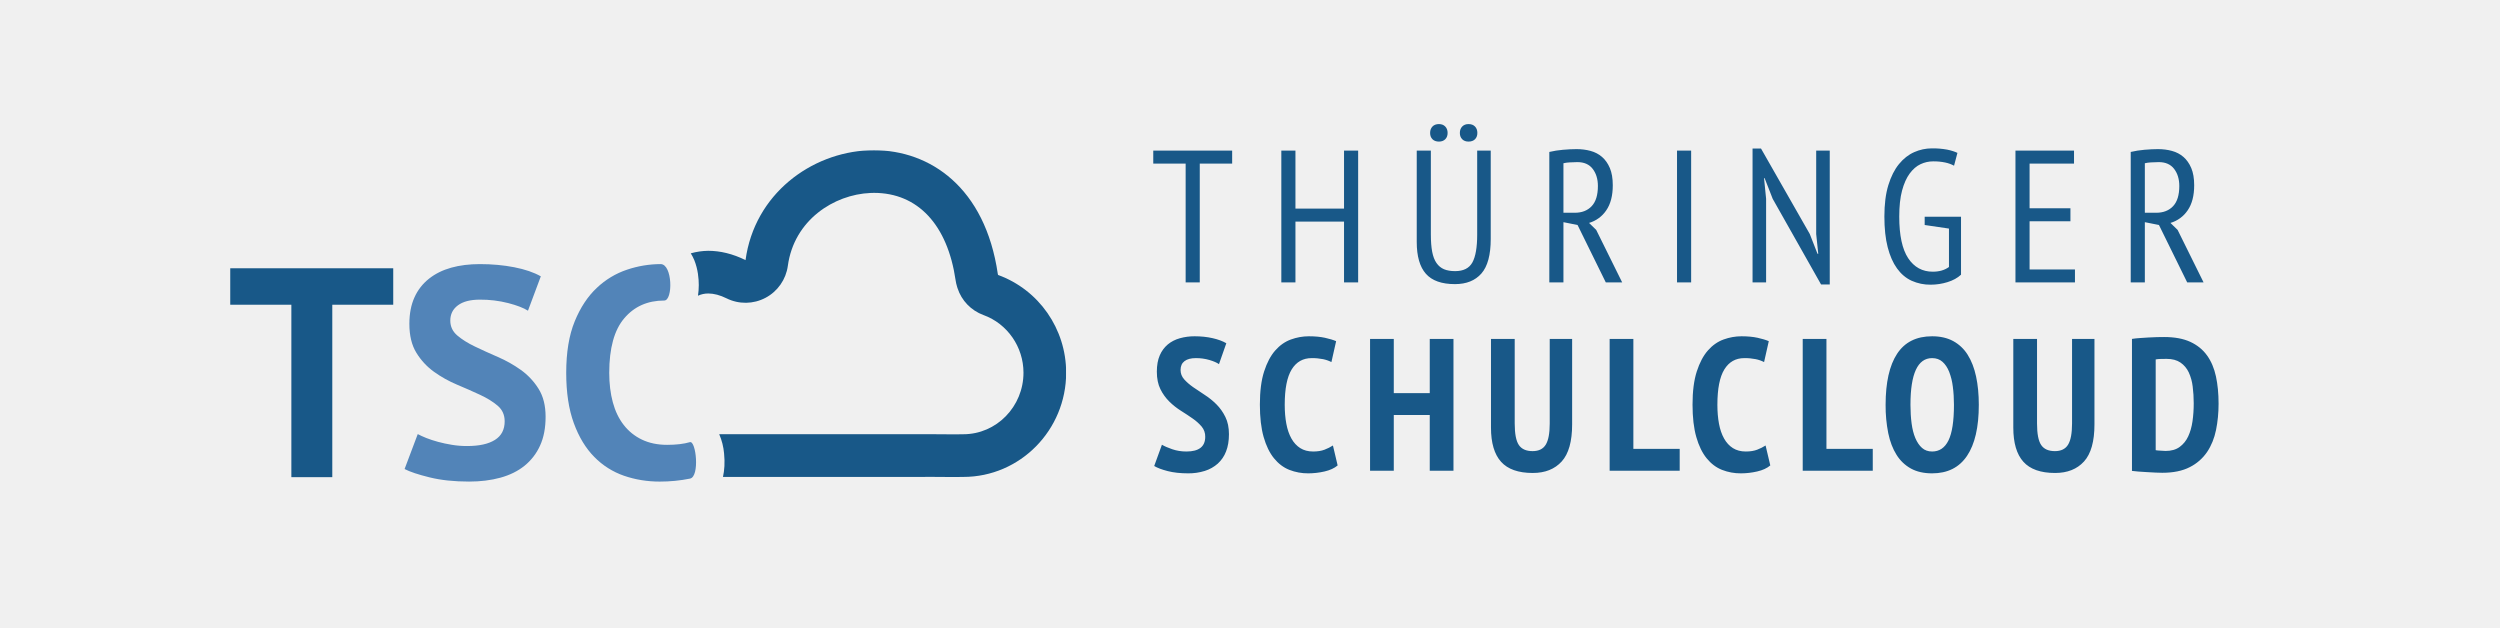
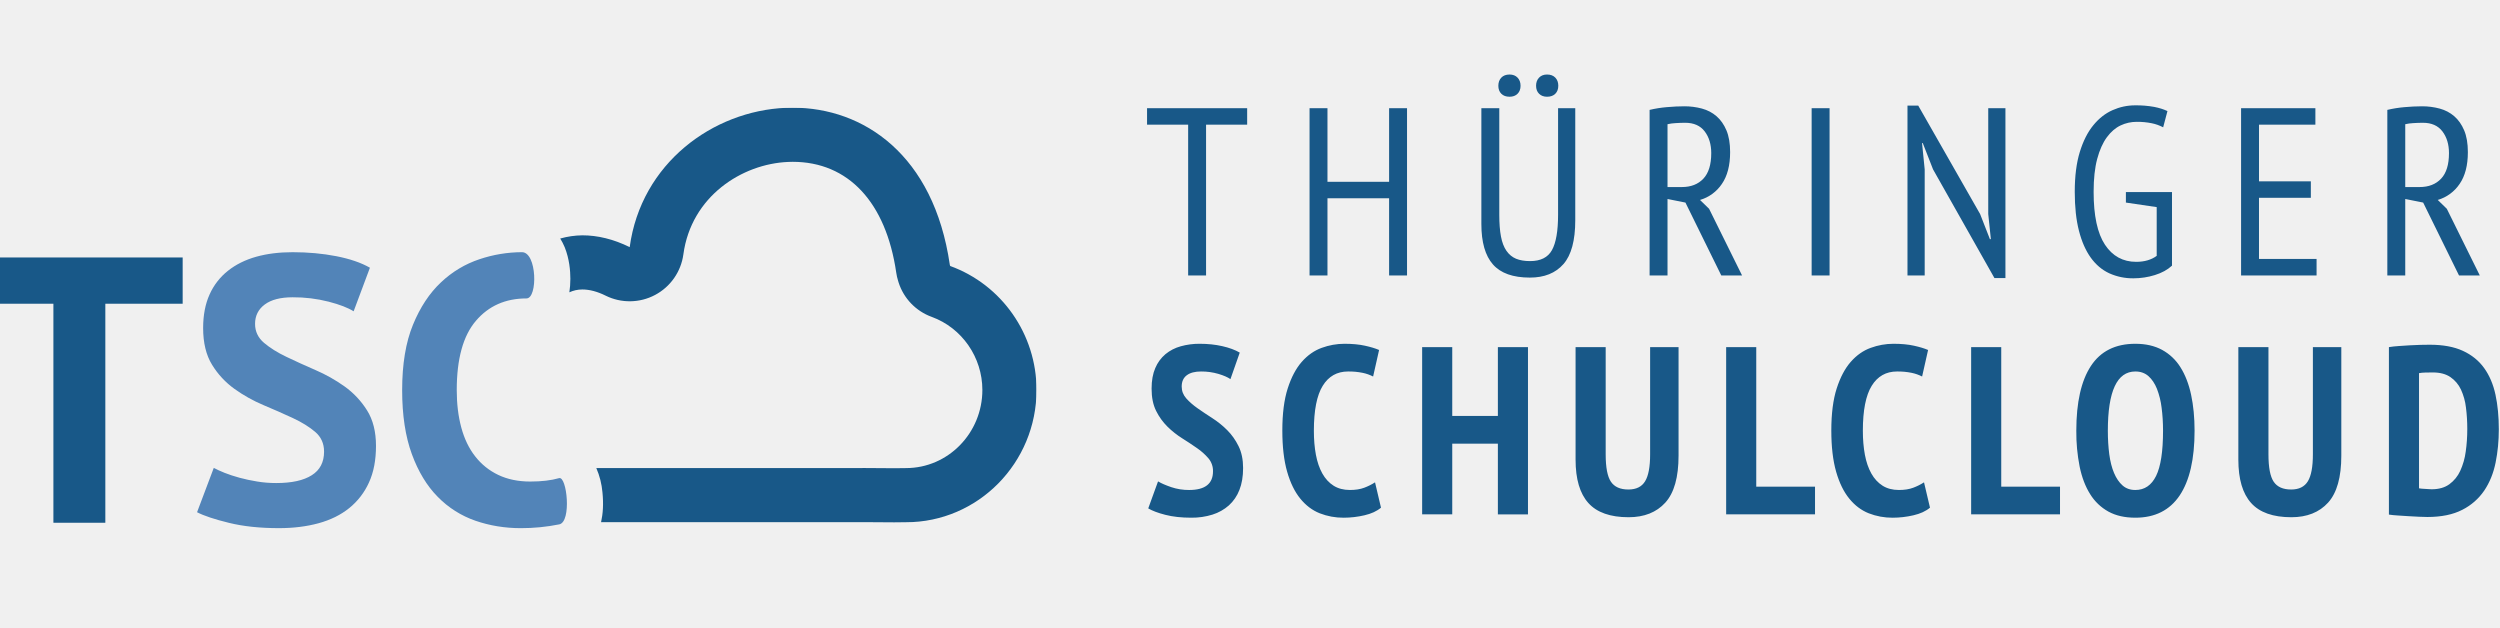
<svg xmlns="http://www.w3.org/2000/svg" xmlns:xlink="http://www.w3.org/1999/xlink" width="239" height="60" viewBox="0 0 239 60">
  <defs>
    <path id="a" d="M0 .96h79.925v31.28H.001z" />
  </defs>
  <g fill="none" fill-rule="evenodd">
-     <path d="M48.246 40.27c0-.608-.223-1.104-.67-1.485-.448-.38-1.01-.728-1.685-1.042a67.108 67.108 0 00-2.2-.97 11.242 11.242 0 01-2.2-1.229 6.263 6.263 0 01-1.683-1.814c-.448-.724-.672-1.647-.672-2.77 0-.971.162-1.813.485-2.527a4.733 4.733 0 011.386-1.786c.598-.475 1.31-.828 2.127-1.057.819-.228 1.734-.342 2.742-.342 1.161 0 2.256.1 3.284.3 1.028.2 1.876.49 2.542.87l-1.228 3.285c-.419-.267-1.047-.51-1.885-.728a10.702 10.702 0 00-2.713-.329c-.914 0-1.614.181-2.099.544-.486.36-.729.848-.729 1.457 0 .571.225 1.046.672 1.428.448.38 1.01.733 1.685 1.055.675.324 1.408.657 2.198 1a11.9 11.9 0 012.2 1.241 6.356 6.356 0 011.686 1.801c.447.714.67 1.604.67 2.671 0 1.066-.175 1.984-.529 2.755a5.237 5.237 0 01-1.485 1.929c-.637.514-1.409.893-2.313 1.142-.905.247-1.899.37-2.984.37-1.428 0-2.685-.132-3.77-.4-1.084-.266-1.885-.531-2.4-.8l1.259-3.34c.208.113.478.237.812.372.333.132.71.256 1.128.37.42.114.861.21 1.33.285.466.078.946.115 1.44.115 1.162 0 2.052-.195 2.67-.587.62-.388.93-.983.93-1.784m17.721 5.484c-.942.192-1.909.286-2.899.286-1.2 0-2.337-.187-3.413-.557a7.313 7.313 0 01-2.841-1.799c-.819-.828-1.472-1.904-1.957-3.229-.484-1.322-.728-2.926-.728-4.811 0-1.961.27-3.603.815-4.928.541-1.321 1.247-2.388 2.112-3.197a7.768 7.768 0 012.9-1.742 10.14 10.14 0 013.198-.53c1.141 0 1.198 3.485.343 3.485-1.582 0-2.852.562-3.812 1.687-.962 1.122-1.443 2.864-1.443 5.225 0 1.028.114 1.966.342 2.814.229.847.576 1.57 1.044 2.169a4.794 4.794 0 001.74 1.4c.697.334 1.5.5 2.414.5.856 0 1.58-.086 2.171-.257.59-.172.956 3.294.014 3.484" fill="#5284B8" />
-     <g transform="translate(22 13.4)">
+     <path d="M30.98 43.17c0-.77-.283-1.4-.85-1.884-.569-.482-1.282-.923-2.138-1.322a85.152 85.152 0 00-2.792-1.23 14.265 14.265 0 01-2.791-1.56 7.947 7.947 0 01-2.136-2.302c-.568-.918-.853-2.09-.853-3.515 0-1.232.206-2.3.616-3.206a6.006 6.006 0 011.758-2.266c.76-.603 1.663-1.05 2.7-1.341 1.039-.29 2.2-.434 3.479-.434 1.473 0 2.862.126 4.167.38 1.304.254 2.38.622 3.225 1.104l-1.558 4.168c-.532-.338-1.329-.647-2.392-.923a13.58 13.58 0 00-3.442-.418c-1.16 0-2.048.23-2.664.69-.616.457-.925 1.077-.925 1.85 0 .724.286 1.327.853 1.811.568.482 1.281.93 2.138 1.339.856.411 1.787.834 2.789 1.269a15.1 15.1 0 012.792 1.574 8.065 8.065 0 012.139 2.286c.567.906.85 2.035.85 3.389 0 1.353-.222 2.517-.671 3.496a6.645 6.645 0 01-1.885 2.447c-.808.653-1.787 1.134-2.934 1.45-1.149.313-2.41.469-3.787.469-1.812 0-3.407-.168-4.784-.508-1.375-.337-2.391-.673-3.045-1.015l1.598-4.238c.264.144.606.3 1.03.472.423.168.9.325 1.431.47.533.144 1.093.266 1.688.361.591.1 1.2.146 1.827.146 1.475 0 2.604-.247 3.388-.745.787-.492 1.18-1.247 1.18-2.263m22.486 6.958a18.378 18.378 0 01-3.678.363c-1.523 0-2.966-.237-4.331-.707a9.28 9.28 0 01-3.605-2.282c-1.04-1.05-1.868-2.416-2.483-4.098-.614-1.677-.924-3.712-.924-6.104 0-2.488.343-4.572 1.034-6.253.687-1.676 1.582-3.03 2.68-4.057a9.857 9.857 0 013.68-2.21 12.866 12.866 0 014.058-.673c1.447 0 1.52 4.422.435 4.422-2.007 0-3.619.713-4.837 2.141-1.22 1.424-1.831 3.634-1.831 6.63 0 1.304.145 2.495.434 3.57.29 1.075.73 1.993 1.325 2.753A6.083 6.083 0 0047.63 45.4c.885.424 1.904.635 3.064.635 1.086 0 2.004-.11 2.754-.326.749-.219 1.213 4.18.018 4.42" fill="#5284b8" />
+     <g transform="translate(-2.323 9.076) scale(1.26888)">
      <mask id="b" fill="#fff">
-         <use xlink:href="#a" />
+         <use xlink:href="#a" width="100%" height="100%" />
      </mask>
-       <path d="M73.419 12.887l-.027-.087C72.185 4.493 66.887.96 61.552.96c-.17 0-.34.003-.512.01-5.502.231-10.911 4.184-11.767 10.497-1.225-.608-2.433-.89-3.564-.89a6.41 6.41 0 00-1.67.241c.126.207.243.423.34.662.35.873.424 1.772.424 2.372 0 .366-.027.705-.076 1.019.298-.138.623-.214.982-.214.541 0 1.13.157 1.749.464a4.079 4.079 0 003.725-.05 4.082 4.082 0 002.134-3.056c.593-4.38 4.421-6.822 7.894-6.967.113-.006.226-.009.34-.009 4.19 0 7.032 3.044 7.804 8.347.03.21.076.414.139.614.01.041.031.104.04.134a4.08 4.08 0 002.49 2.586c2.283.831 3.818 3.045 3.821 5.504 0 3.248-2.581 5.89-5.755 5.89-.032 0-.063 0-.096.002a39.68 39.68 0 01-.784.008c-.344 0-.698-.004-1.057-.007a115.72 115.72 0 00-1.2-.008l-.545.003h-19.65a5.87 5.87 0 01.463 1.832c.089.877.037 1.615-.105 2.248h19.292l.545-.003c.771 0 1.533.015 2.257.015.3 0 .595-.003.88-.01 5.438 0 9.835-4.48 9.835-9.97-.004-4.184-2.606-7.918-6.506-9.337zm-57.826 2.846H9.767v16.506H5.854V15.733H.001v-3.486h15.592v3.486z" fill="#185888" mask="url(#b)" />
+       <path d="M73.419 12.887l-.027-.087C72.185 4.493 66.887.96 61.552.96c-.17 0-.34.003-.512.01-5.502.231-10.911 4.184-11.767 10.497-1.225-.608-2.433-.89-3.564-.89a6.41 6.41 0 00-1.67.241c.126.207.243.423.34.662.35.873.424 1.772.424 2.372 0 .366-.027.705-.076 1.019.298-.138.623-.214.982-.214.541 0 1.13.157 1.749.464a4.079 4.079 0 003.725-.05 4.082 4.082 0 002.134-3.056c.593-4.38 4.421-6.822 7.894-6.967.113-.006.226-.009.34-.009 4.19 0 7.032 3.044 7.804 8.347.03.21.076.414.139.614.01.041.031.104.04.134a4.08 4.08 0 002.49 2.586c2.283.831 3.818 3.045 3.821 5.504 0 3.248-2.581 5.89-5.755 5.89-.032 0-.063 0-.096.002a39.68 39.68 0 01-.784.008c-.344 0-.698-.004-1.057-.007a115.72 115.72 0 00-1.2-.008l-.545.003h-19.65a5.87 5.87 0 01.463 1.832c.089.877.037 1.615-.105 2.248h19.292l.545-.003c.771 0 1.533.015 2.257.015.3 0 .595-.003.88-.01 5.438 0 9.835-4.48 9.835-9.97-.004-4.184-2.606-7.918-6.506-9.337zm-57.826 2.846H9.767v16.506H5.854V15.733H.001v-3.486h15.592z" mask="url(#b)" fill="#185888" />
    </g>
-     <path d="M117.794 15.642h-3.096V27h-1.35V15.642h-3.096V14.4h7.542v1.242zm10.695 5.544h-4.644V27h-1.35V14.4h1.35v5.544h4.644V14.4h1.35V27h-1.35v-5.814zm12.73-6.786h1.295v8.442c0 1.524-.297 2.625-.89 3.303-.595.678-1.438 1.017-2.53 1.017-1.272 0-2.199-.33-2.78-.99-.583-.66-.874-1.674-.874-3.042V14.4h1.35v8.028c0 .648.042 1.194.126 1.638.084.444.222.804.414 1.08.192.276.432.474.72.594s.642.18 1.062.18c.792 0 1.341-.276 1.647-.828.306-.552.46-1.44.46-2.664V14.4zm-4.5-1.692c0-.252.074-.456.224-.612.15-.156.357-.234.621-.234.252 0 .453.078.603.234.15.156.225.36.225.612s-.075.453-.225.603c-.15.15-.35.225-.603.225-.264 0-.47-.075-.62-.225-.15-.15-.226-.351-.226-.603zm2.843 0c0-.252.075-.456.225-.612.15-.156.351-.234.603-.234.264 0 .471.078.621.234.15.156.225.36.225.612s-.075.453-.225.603c-.15.15-.357.225-.62.225-.253 0-.454-.075-.604-.225-.15-.15-.225-.351-.225-.603zm8.553 1.818a8.877 8.877 0 011.305-.207c.474-.042.91-.063 1.305-.063.468 0 .912.057 1.332.171.42.114.786.306 1.098.576.312.27.561.624.747 1.062.186.438.28.987.28 1.647 0 .996-.208 1.794-.622 2.394a2.99 2.99 0 01-1.647 1.206l.684.666L155.081 27h-1.566l-2.7-5.49-1.35-.27V27h-1.35V14.526zm1.35 5.814h1.08c.684 0 1.224-.21 1.62-.63.396-.42.594-1.062.594-1.926 0-.66-.165-1.206-.495-1.638-.33-.432-.819-.648-1.467-.648-.24 0-.489.009-.747.027a3.238 3.238 0 00-.585.081v4.734zm10.858-5.94h1.35V27h-1.35V14.4zm9.147 4.608l-.774-1.98h-.054l.198 1.98V27h-1.296V14.202h.81l4.662 8.172.738 1.89h.072l-.198-1.89V14.4h1.296v12.798h-.828l-4.626-8.19zm14.529 1.71h3.474v5.544c-.336.312-.768.549-1.296.711a5.433 5.433 0 01-1.602.243 4.308 4.308 0 01-1.827-.378c-.546-.252-1.011-.645-1.395-1.179-.384-.534-.681-1.209-.891-2.025-.21-.816-.315-1.794-.315-2.934 0-1.176.126-2.175.378-2.997.252-.822.59-1.494 1.017-2.016.426-.522.912-.903 1.458-1.143a4.142 4.142 0 011.683-.36 7.55 7.55 0 011.449.117c.39.078.723.183.999.315l-.324 1.224a3.174 3.174 0 00-.855-.306 5.4 5.4 0 00-1.143-.108c-.42 0-.822.09-1.206.27-.384.18-.73.477-1.035.891-.306.414-.55.957-.73 1.629-.18.672-.27 1.5-.27 2.484 0 1.8.286 3.129.856 3.987.57.858 1.353 1.287 2.349 1.287.624 0 1.14-.15 1.548-.45v-3.672l-2.322-.342v-.792zm8.679-6.318h5.598v1.242h-4.248v4.266h3.906v1.242h-3.906v4.608h4.338V27h-5.688V14.4zm11.02.126a8.877 8.877 0 011.304-.207c.474-.042.91-.063 1.305-.063.468 0 .912.057 1.332.171.42.114.786.306 1.098.576.312.27.561.624.747 1.062.186.438.28.987.28 1.647 0 .996-.208 1.794-.622 2.394a2.99 2.99 0 01-1.647 1.206l.684.666L210.663 27h-1.566l-2.7-5.49-1.35-.27V27h-1.35V14.526zm1.35 5.814h1.08c.683 0 1.223-.21 1.62-.63.395-.42.593-1.062.593-1.926 0-.66-.165-1.206-.495-1.638-.33-.432-.819-.648-1.467-.648-.24 0-.489.009-.747.027a3.238 3.238 0 00-.585.081v4.734zM115.22 41.76a1.47 1.47 0 00-.342-.981 4.47 4.47 0 00-.855-.765c-.342-.24-.714-.486-1.116-.738a6.56 6.56 0 01-1.116-.882 4.42 4.42 0 01-.855-1.188c-.228-.456-.342-1.014-.342-1.674 0-.612.093-1.131.279-1.557a2.78 2.78 0 01.765-1.044c.324-.27.708-.468 1.152-.594a5.187 5.187 0 011.422-.189c.612 0 1.182.06 1.71.18s.966.282 1.314.486l-.702 1.998c-.204-.144-.507-.276-.909-.396a4.544 4.544 0 00-1.305-.18c-.468 0-.828.096-1.08.288-.252.192-.378.474-.378.846 0 .336.114.633.342.891.228.258.513.507.855.747.342.24.714.489 1.116.747.402.258.774.558 1.116.9.342.342.627.744.855 1.206.228.462.342 1.011.342 1.647 0 .636-.093 1.188-.279 1.656a3.03 3.03 0 01-.792 1.161 3.397 3.397 0 01-1.233.693 5.164 5.164 0 01-1.602.234c-.744 0-1.395-.072-1.953-.216-.558-.144-.987-.306-1.287-.486l.738-2.034c.24.144.57.288.99.432.42.144.87.216 1.35.216 1.2 0 1.8-.468 1.8-1.404zm12.658 2.736c-.312.264-.729.456-1.251.576-.522.12-1.041.18-1.557.18a4.849 4.849 0 01-1.809-.333c-.558-.222-1.047-.591-1.467-1.107-.42-.516-.75-1.194-.99-2.034-.24-.84-.36-1.872-.36-3.096 0-1.272.135-2.328.405-3.168.27-.84.624-1.509 1.062-2.007.438-.498.939-.849 1.503-1.053a4.995 4.995 0 011.71-.306c.588 0 1.101.048 1.539.144.438.096.795.204 1.071.324l-.45 1.998a3.135 3.135 0 00-.801-.279 5.227 5.227 0 00-1.089-.099c-.828 0-1.464.36-1.908 1.08-.444.72-.666 1.848-.666 3.384 0 .66.051 1.263.153 1.809.102.546.264 1.017.486 1.413.222.396.504.702.846.918.342.216.753.324 1.233.324.42 0 .78-.057 1.08-.171.3-.114.57-.249.81-.405l.45 1.908zm8.806-4.824h-3.438V45h-2.268V32.4h2.268v5.184h3.438V32.4h2.268V45h-2.268v-5.328zm11.47-7.272h2.142v8.172c0 1.632-.333 2.814-.999 3.546-.666.732-1.587 1.098-2.763 1.098-1.38 0-2.391-.357-3.033-1.071-.642-.714-.963-1.803-.963-3.267V32.4h2.268v8.082c0 .984.132 1.671.396 2.061.264.39.702.585 1.314.585.588 0 1.008-.207 1.26-.621.252-.414.378-1.089.378-2.025V32.4zM160.578 45h-6.696V32.4h2.268v10.512h4.428V45zm8.662-.504c-.312.264-.729.456-1.251.576-.522.12-1.041.18-1.557.18a4.849 4.849 0 01-1.809-.333c-.558-.222-1.047-.591-1.467-1.107-.42-.516-.75-1.194-.99-2.034-.24-.84-.36-1.872-.36-3.096 0-1.272.135-2.328.405-3.168.27-.84.624-1.509 1.062-2.007.438-.498.939-.849 1.503-1.053a4.995 4.995 0 011.71-.306c.588 0 1.101.048 1.539.144.438.096.795.204 1.071.324l-.45 1.998a3.135 3.135 0 00-.801-.279 5.227 5.227 0 00-1.089-.099c-.828 0-1.464.36-1.908 1.08-.444.72-.666 1.848-.666 3.384 0 .66.051 1.263.153 1.809.102.546.264 1.017.486 1.413.222.396.504.702.846.918.342.216.753.324 1.233.324.42 0 .78-.057 1.08-.171.3-.114.57-.249.81-.405l.45 1.908zm9.796.504h-6.696V32.4h2.268v10.512h4.428V45zm1.228-6.3c0-2.136.366-3.762 1.098-4.878.732-1.116 1.848-1.674 3.348-1.674.78 0 1.452.153 2.016.459a3.725 3.725 0 011.386 1.314c.36.57.627 1.26.801 2.07.174.81.261 1.713.261 2.709 0 2.136-.375 3.762-1.125 4.878s-1.863 1.674-3.339 1.674c-.792 0-1.467-.153-2.025-.459a3.746 3.746 0 01-1.377-1.314c-.36-.57-.624-1.26-.792-2.07a13.378 13.378 0 01-.252-2.709zm2.376 0c0 .636.036 1.227.108 1.773.072.546.192 1.017.36 1.413.168.396.381.708.639.936.258.228.579.342.963.342.696 0 1.218-.354 1.566-1.062.348-.708.522-1.842.522-3.402 0-.612-.036-1.191-.108-1.737a5.868 5.868 0 00-.351-1.422c-.162-.402-.375-.72-.639-.954-.264-.234-.594-.351-.99-.351-1.38 0-2.07 1.488-2.07 4.464zm15.448-6.3h2.142v8.172c0 1.632-.333 2.814-.999 3.546-.666.732-1.587 1.098-2.763 1.098-1.38 0-2.391-.357-3.033-1.071-.642-.714-.963-1.803-.963-3.267V32.4h2.268v8.082c0 .984.132 1.671.396 2.061.264.39.702.585 1.314.585.588 0 1.008-.207 1.26-.621.252-.414.378-1.089.378-2.025V32.4zm5.728 0c.216-.036.459-.063.729-.081l.828-.054c.282-.018.555-.03.819-.036.264-.006.498-.009.702-.009.996 0 1.827.153 2.493.459.666.306 1.2.738 1.602 1.296.402.558.687 1.227.855 2.007.168.78.252 1.65.252 2.61 0 .876-.081 1.713-.243 2.511-.162.798-.447 1.5-.855 2.106a4.375 4.375 0 01-1.656 1.449c-.696.36-1.572.54-2.628.54-.156 0-.366-.006-.63-.018-.264-.012-.54-.027-.828-.045l-.828-.054a6.77 6.77 0 01-.612-.063V32.4zm3.312 1.908c-.192 0-.387.003-.585.009a2.607 2.607 0 00-.459.045v8.676a.86.86 0 00.189.027 37.041 37.041 0 00.576.036c.09.006.153.009.189.009.54 0 .984-.126 1.332-.378a2.57 2.57 0 00.819-1.008c.198-.42.336-.903.414-1.449.078-.546.117-1.119.117-1.719 0-.552-.033-1.086-.099-1.602a4.458 4.458 0 00-.378-1.359 2.32 2.32 0 00-.792-.936c-.342-.234-.783-.351-1.323-.351z" fill="#185888" fill-rule="nonzero" />
+     <path d="M119.228 11.92H115.3v14.413h-1.713V11.92h-3.929v-1.576h9.57zm13.57 7.035h-5.892v7.378h-1.713V10.345h1.713v7.034h5.893v-7.034h1.713v15.988h-1.713zm16.154-8.61h1.643v10.712c0 1.933-.377 3.33-1.13 4.19-.754.861-1.824 1.291-3.21 1.291-1.614 0-2.79-.419-3.527-1.256-.74-.837-1.109-2.124-1.109-3.86V10.345h1.713V20.53c0 .823.053 1.515.16 2.079.106.563.282 1.02.525 1.37.244.35.548.602.914.754.365.152.814.228 1.347.228 1.005 0 1.702-.35 2.09-1.05.388-.7.584-1.828.584-3.38zm-5.71-2.147c0-.32.094-.579.284-.777.19-.198.453-.297.788-.297.32 0 .575.1.765.297.19.198.286.457.286.777s-.095.575-.286.765c-.19.19-.444.285-.765.285-.335 0-.596-.095-.787-.285-.19-.19-.286-.445-.286-.765zm3.607 0c0-.32.095-.579.286-.777.19-.198.445-.297.765-.297.335 0 .598.1.788.297.19.198.285.457.285.777s-.095.575-.285.765c-.19.19-.453.285-.787.285-.32 0-.576-.095-.766-.285-.19-.19-.286-.445-.286-.765zm10.853 2.307a11.264 11.264 0 011.656-.263c.601-.053 1.155-.08 1.656-.08a6.41 6.41 0 011.69.217c.533.145.997.388 1.393.73.396.343.712.793.948 1.348.236.556.355 1.253.355 2.09 0 1.264-.264 2.277-.789 3.038a3.794 3.794 0 01-2.09 1.53l.868.845 3.152 6.373h-1.987l-3.426-6.967-1.713-.342v7.309h-1.713zm1.713 7.377h1.37c.868 0 1.554-.267 2.056-.8.503-.532.754-1.347.754-2.443 0-.838-.21-1.53-.628-2.079-.42-.548-1.04-.822-1.862-.822-.304 0-.62.011-.948.034a4.109 4.109 0 00-.742.103zm13.778-7.537h1.713v15.988h-1.713zm11.606 5.847l-.982-2.513h-.069l.252 2.513v10.14h-1.645V10.094h1.028l5.916 10.37.936 2.398h.091l-.25-2.398V10.345h1.644v16.239h-1.051zm18.436 2.17h4.408v7.034c-.427.396-.975.697-1.645.902a6.894 6.894 0 01-2.032.309 5.466 5.466 0 01-2.319-.48c-.692-.32-1.283-.818-1.77-1.496-.487-.678-.864-1.534-1.13-2.57-.267-1.035-.4-2.276-.4-3.722 0-1.493.16-2.76.48-3.803.32-1.043.748-1.896 1.29-2.558.54-.663 1.157-1.146 1.85-1.45a5.256 5.256 0 012.136-.457 9.58 9.58 0 011.838.148c.495.1.918.232 1.268.4l-.411 1.553a4.027 4.027 0 00-1.085-.388 6.852 6.852 0 00-1.45-.137c-.533 0-1.044.114-1.53.342-.488.229-.927.605-1.314 1.13-.388.526-.698 1.215-.926 2.068-.229.852-.343 1.903-.343 3.152 0 2.284.363 3.97 1.086 5.059.723 1.088 1.717 1.633 2.98 1.633.793 0 1.447-.19 1.965-.571V19.8l-2.946-.434zm11.012-8.017h7.104v1.576h-5.39v5.413h4.956v1.576h-4.957v5.847h5.505v1.576h-7.218zm13.983.16a11.264 11.264 0 011.655-.263 19.03 19.03 0 011.656-.08 6.41 6.41 0 011.69.217c.533.145.997.388 1.393.73.396.343.712.793.948 1.348.236.556.356 1.253.356 2.09 0 1.264-.264 2.277-.79 3.038a3.794 3.794 0 01-2.09 1.53l.868.845 3.152 6.373h-1.987l-3.426-6.967-1.713-.342v7.309h-1.713V10.505zm1.713 7.377h1.37c.867 0 1.553-.267 2.056-.8.502-.532.753-1.347.753-2.443 0-.838-.21-1.53-.628-2.079-.419-.548-1.04-.822-1.862-.822-.304 0-.62.011-.948.034a4.109 4.109 0 00-.742.103v6.007zm-113.98 27.18a1.865 1.865 0 00-.435-1.245 5.672 5.672 0 00-1.085-.971 32.769 32.769 0 00-1.416-.937 8.324 8.324 0 01-1.416-1.119 5.608 5.608 0 01-1.085-1.507c-.29-.579-.434-1.287-.434-2.124 0-.777.118-1.435.354-1.976a3.527 3.527 0 01.971-1.325 3.925 3.925 0 011.462-.753 6.582 6.582 0 011.804-.24c.777 0 1.5.076 2.17.228.67.153 1.226.358 1.667.617l-.89 2.535c-.26-.183-.644-.35-1.154-.502a5.766 5.766 0 00-1.656-.229c-.594 0-1.05.122-1.37.366-.32.243-.48.601-.48 1.073 0 .427.145.803.434 1.13.29.328.651.644 1.085.949.434.304.906.62 1.416.948.51.327.982.708 1.416 1.142.434.433.796.944 1.085 1.53.29.586.434 1.283.434 2.09 0 .807-.118 1.507-.354 2.1a3.845 3.845 0 01-1.005 1.474 4.31 4.31 0 01-1.565.88 6.553 6.553 0 01-2.032.296c-.944 0-1.77-.091-2.478-.274-.708-.182-1.253-.388-1.634-.616l.937-2.581c.304.182.723.365 1.256.548a5.247 5.247 0 001.713.274c1.523 0 2.284-.594 2.284-1.782zm16.06 3.471c-.395.335-.924.579-1.587.73a8.795 8.795 0 01-1.975.23 6.153 6.153 0 01-2.296-.423c-.708-.282-1.328-.75-1.861-1.405-.533-.655-.952-1.515-1.256-2.58-.305-1.067-.457-2.376-.457-3.93 0-1.613.171-2.953.514-4.02.342-1.065.791-1.914 1.347-2.546.556-.632 1.192-1.077 1.907-1.336a6.338 6.338 0 012.17-.388c.746 0 1.397.06 1.953.183.556.121 1.009.258 1.359.41l-.571 2.536a3.978 3.978 0 00-1.016-.354 6.632 6.632 0 00-1.382-.126c-1.05 0-1.858.457-2.421 1.37-.564.914-.845 2.346-.845 4.295 0 .837.064 1.602.194 2.295.13.693.335 1.29.616 1.793.282.502.64.89 1.074 1.165.434.274.955.41 1.564.41.533 0 .99-.071 1.37-.216a5.4 5.4 0 001.029-.514zm11.174-6.121h-4.362v6.76h-2.878V33.186h2.878v6.578h4.362v-6.578h2.878v15.988h-2.878zm14.555-9.227h2.718v10.369c0 2.07-.423 3.57-1.268 4.5-.845.928-2.014 1.393-3.506 1.393-1.751 0-3.034-.453-3.849-1.36-.814-.905-1.222-2.287-1.222-4.145V33.185h2.878V43.44c0 1.248.168 2.12.503 2.615.335.495.89.742 1.667.742.746 0 1.28-.262 1.599-.788.32-.525.48-1.382.48-2.57zm15.764 15.988h-8.496V33.185h2.878v13.338h5.618zm10.991-.64c-.396.335-.925.579-1.587.73a8.795 8.795 0 01-1.976.23 6.153 6.153 0 01-2.295-.423c-.708-.282-1.329-.75-1.862-1.405-.533-.655-.951-1.515-1.256-2.58-.304-1.067-.457-2.376-.457-3.93 0-1.613.172-2.953.514-4.02.343-1.065.792-1.914 1.348-2.546.556-.632 1.191-1.077 1.907-1.336a6.338 6.338 0 012.17-.388c.746 0 1.397.06 1.953.183.555.121 1.008.258 1.359.41l-.571 2.536a3.978 3.978 0 00-1.017-.354 6.632 6.632 0 00-1.382-.126c-1.05 0-1.857.457-2.42 1.37-.564.914-.846 2.346-.846 4.295 0 .837.065 1.602.194 2.295.13.693.335 1.29.617 1.793.282.502.64.89 1.074 1.165.433.274.955.41 1.564.41.533 0 .99-.071 1.37-.216a5.391 5.391 0 001.028-.514zm12.43.64h-8.496V33.185h2.878v13.338h5.618zm1.558-7.994c0-2.71.465-4.774 1.394-6.19.928-1.416 2.345-2.124 4.248-2.124.99 0 1.842.194 2.558.582a4.727 4.727 0 011.759 1.668c.456.723.795 1.598 1.016 2.626.22 1.028.331 2.174.331 3.438 0 2.71-.476 4.773-1.427 6.19-.952 1.415-2.364 2.123-4.237 2.123-1.005 0-1.862-.194-2.57-.582a4.753 4.753 0 01-1.747-1.667c-.457-.724-.792-1.6-1.005-2.627a16.975 16.975 0 01-.32-3.437zm3.015 0c0 .807.046 1.557.137 2.25.092.692.244 1.29.457 1.792.213.503.484.899.811 1.188.327.29.735.434 1.222.434.883 0 1.545-.45 1.987-1.348.442-.898.662-2.337.662-4.316 0-.777-.045-1.512-.137-2.204a7.446 7.446 0 00-.445-1.805c-.206-.51-.476-.913-.81-1.21-.336-.297-.755-.446-1.257-.446-1.751 0-2.627 1.888-2.627 5.665zm19.602-7.994h2.718v10.369c0 2.07-.423 3.57-1.268 4.5-.845.928-2.013 1.393-3.506 1.393-1.75 0-3.033-.453-3.848-1.36-.815-.905-1.222-2.287-1.222-4.145V33.185h2.878V43.44c0 1.248.167 2.12.502 2.615.335.495.891.742 1.668.742.746 0 1.279-.262 1.598-.788.32-.525.48-1.382.48-2.57zm7.268 0c.274-.046.583-.08.925-.103l1.05-.069a25.38 25.38 0 011.04-.045c.335-.008.632-.012.89-.012 1.265 0 2.32.194 3.164.583.845.388 1.523.936 2.033 1.644.51.708.872 1.557 1.085 2.547.213.99.32 2.093.32 3.312 0 1.111-.103 2.173-.309 3.186-.205 1.012-.567 1.903-1.085 2.672a5.551 5.551 0 01-2.101 1.839c-.883.456-1.995.685-3.335.685-.198 0-.464-.008-.799-.023a61.999 61.999 0 01-1.05-.057l-1.051-.069a8.59 8.59 0 01-.777-.08zm4.203 2.42c-.244 0-.491.004-.743.012a3.308 3.308 0 00-.582.057v11.009a1.091 1.091 0 00.24.034 47 47 0 00.73.046c.115.008.195.011.24.011.686 0 1.25-.16 1.69-.48a3.261 3.261 0 001.04-1.278 6.427 6.427 0 00.525-1.839c.1-.693.149-1.42.149-2.181 0-.7-.042-1.378-.126-2.033a5.657 5.657 0 00-.48-1.724 2.944 2.944 0 00-1.005-1.188c-.433-.297-.993-.445-1.678-.445z" fill="#185888" fill-rule="nonzero" />
  </g>
</svg>
